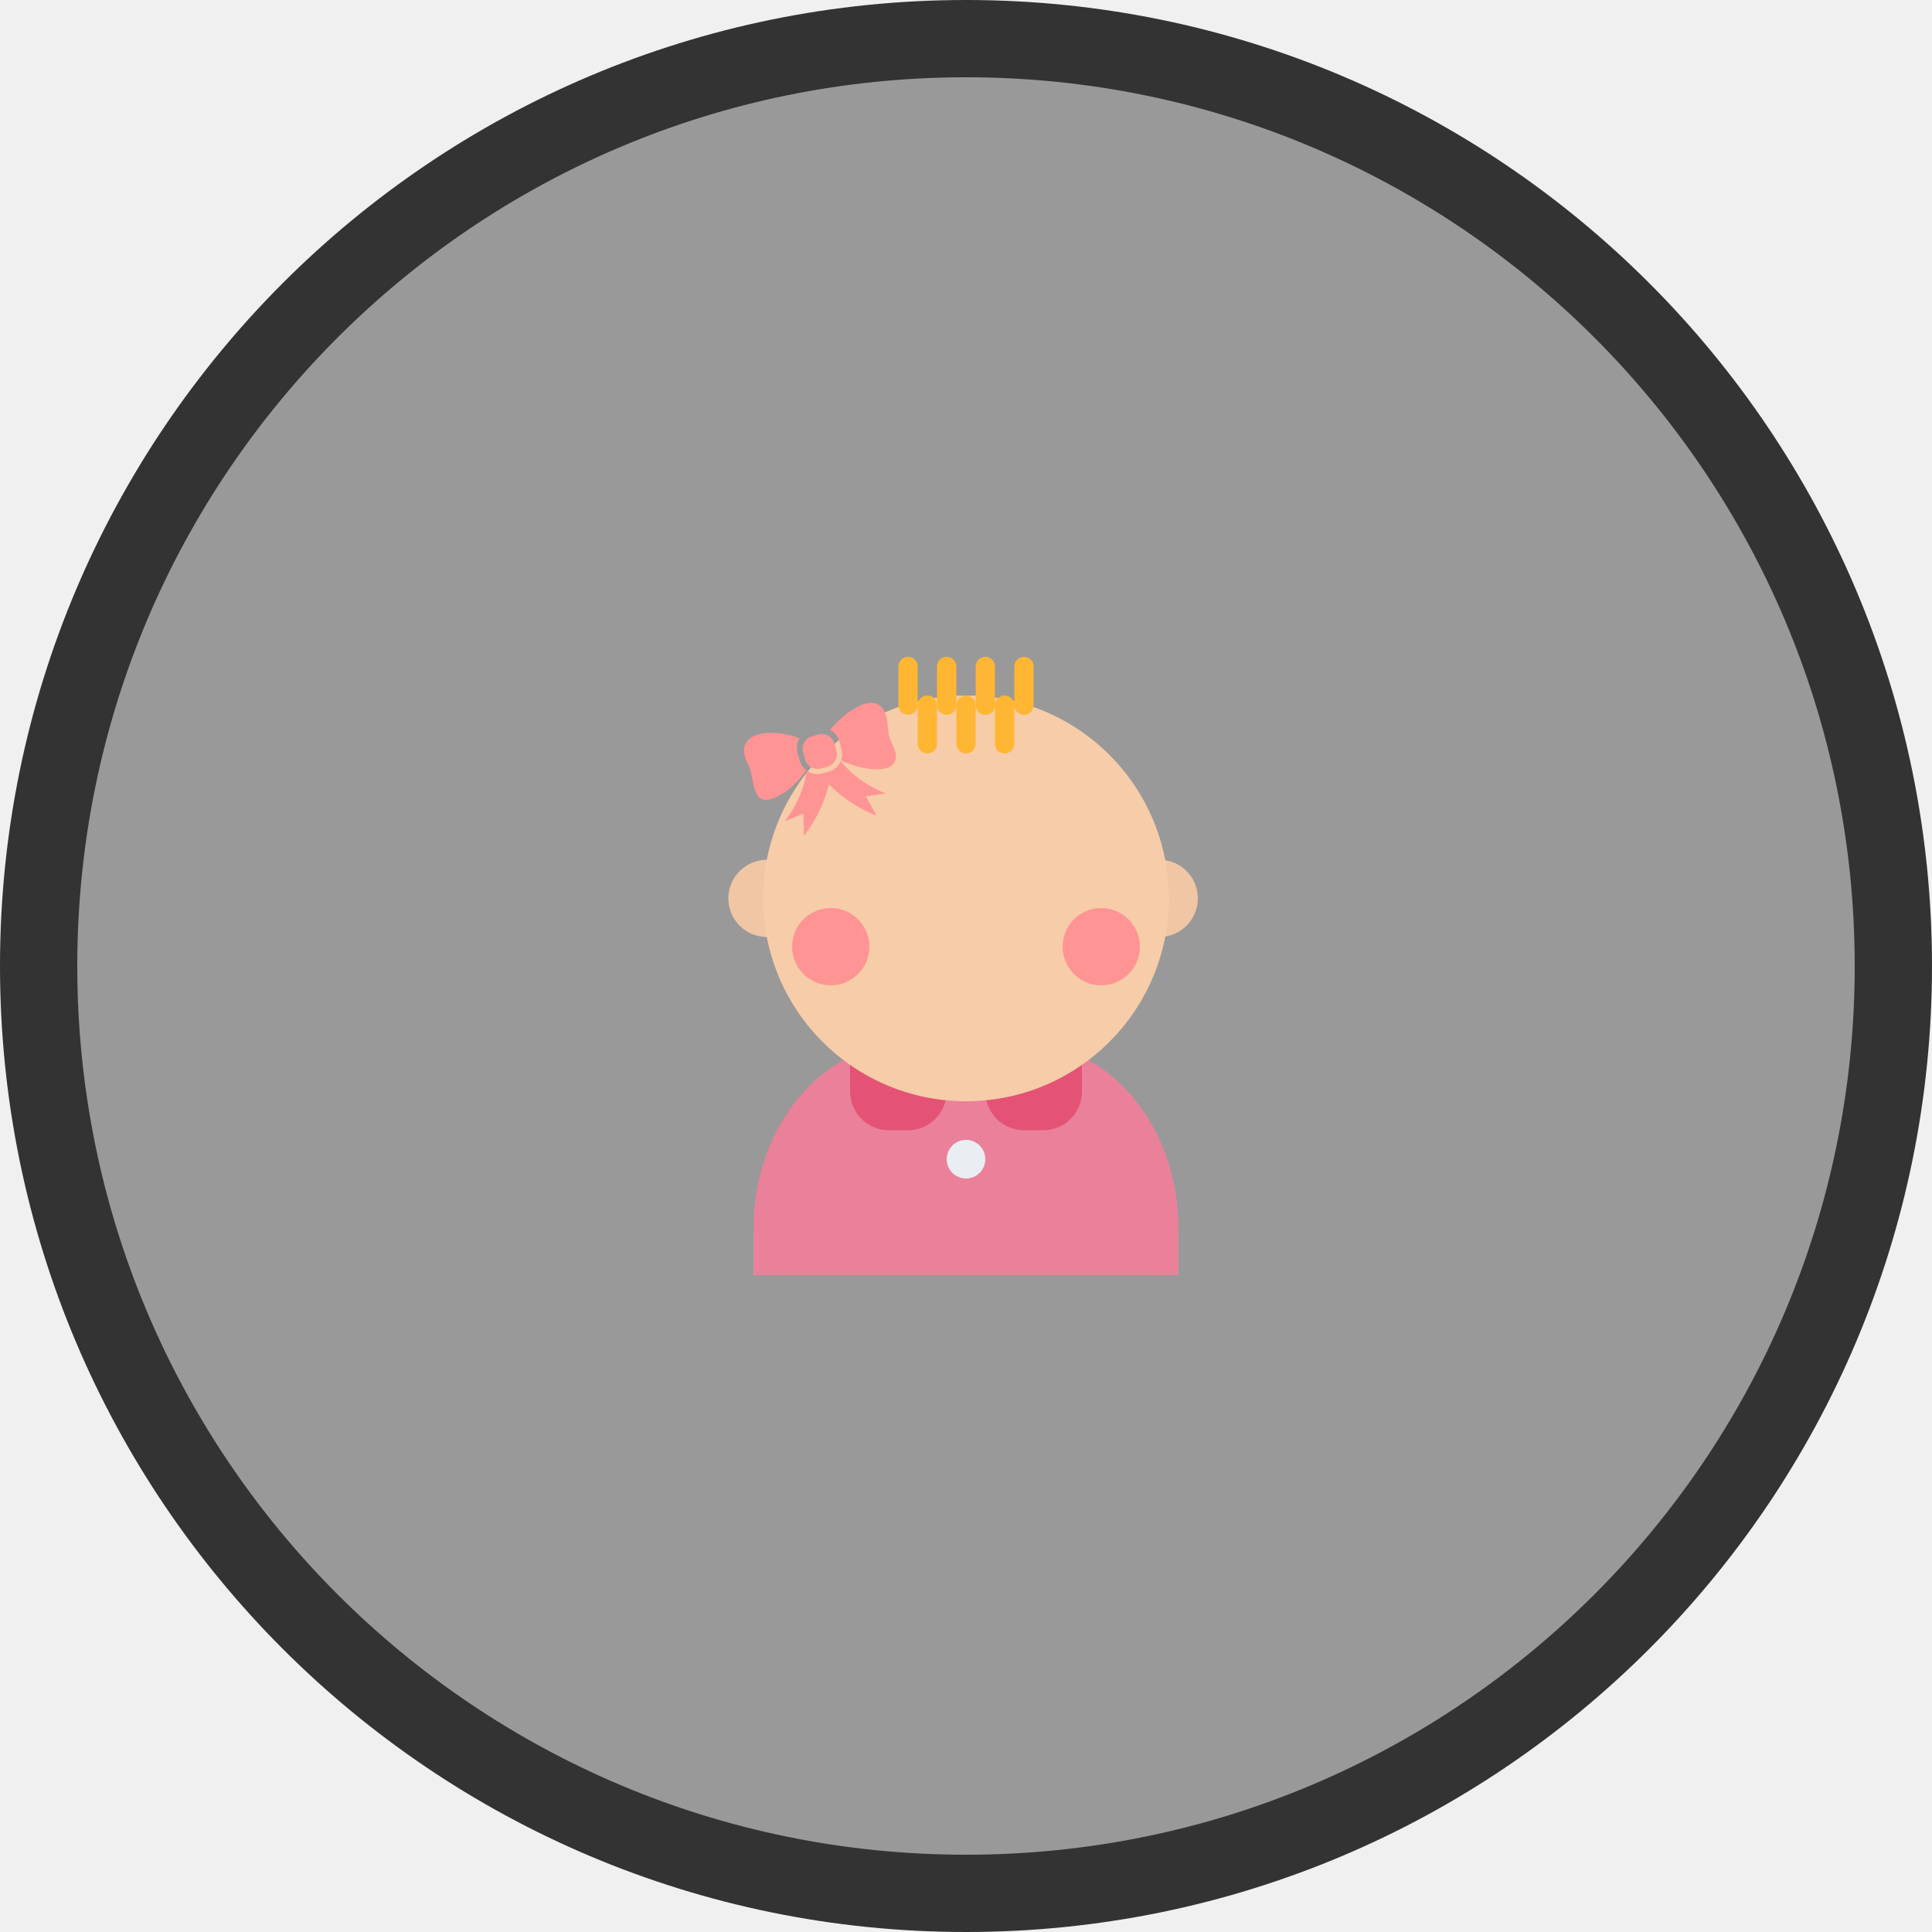
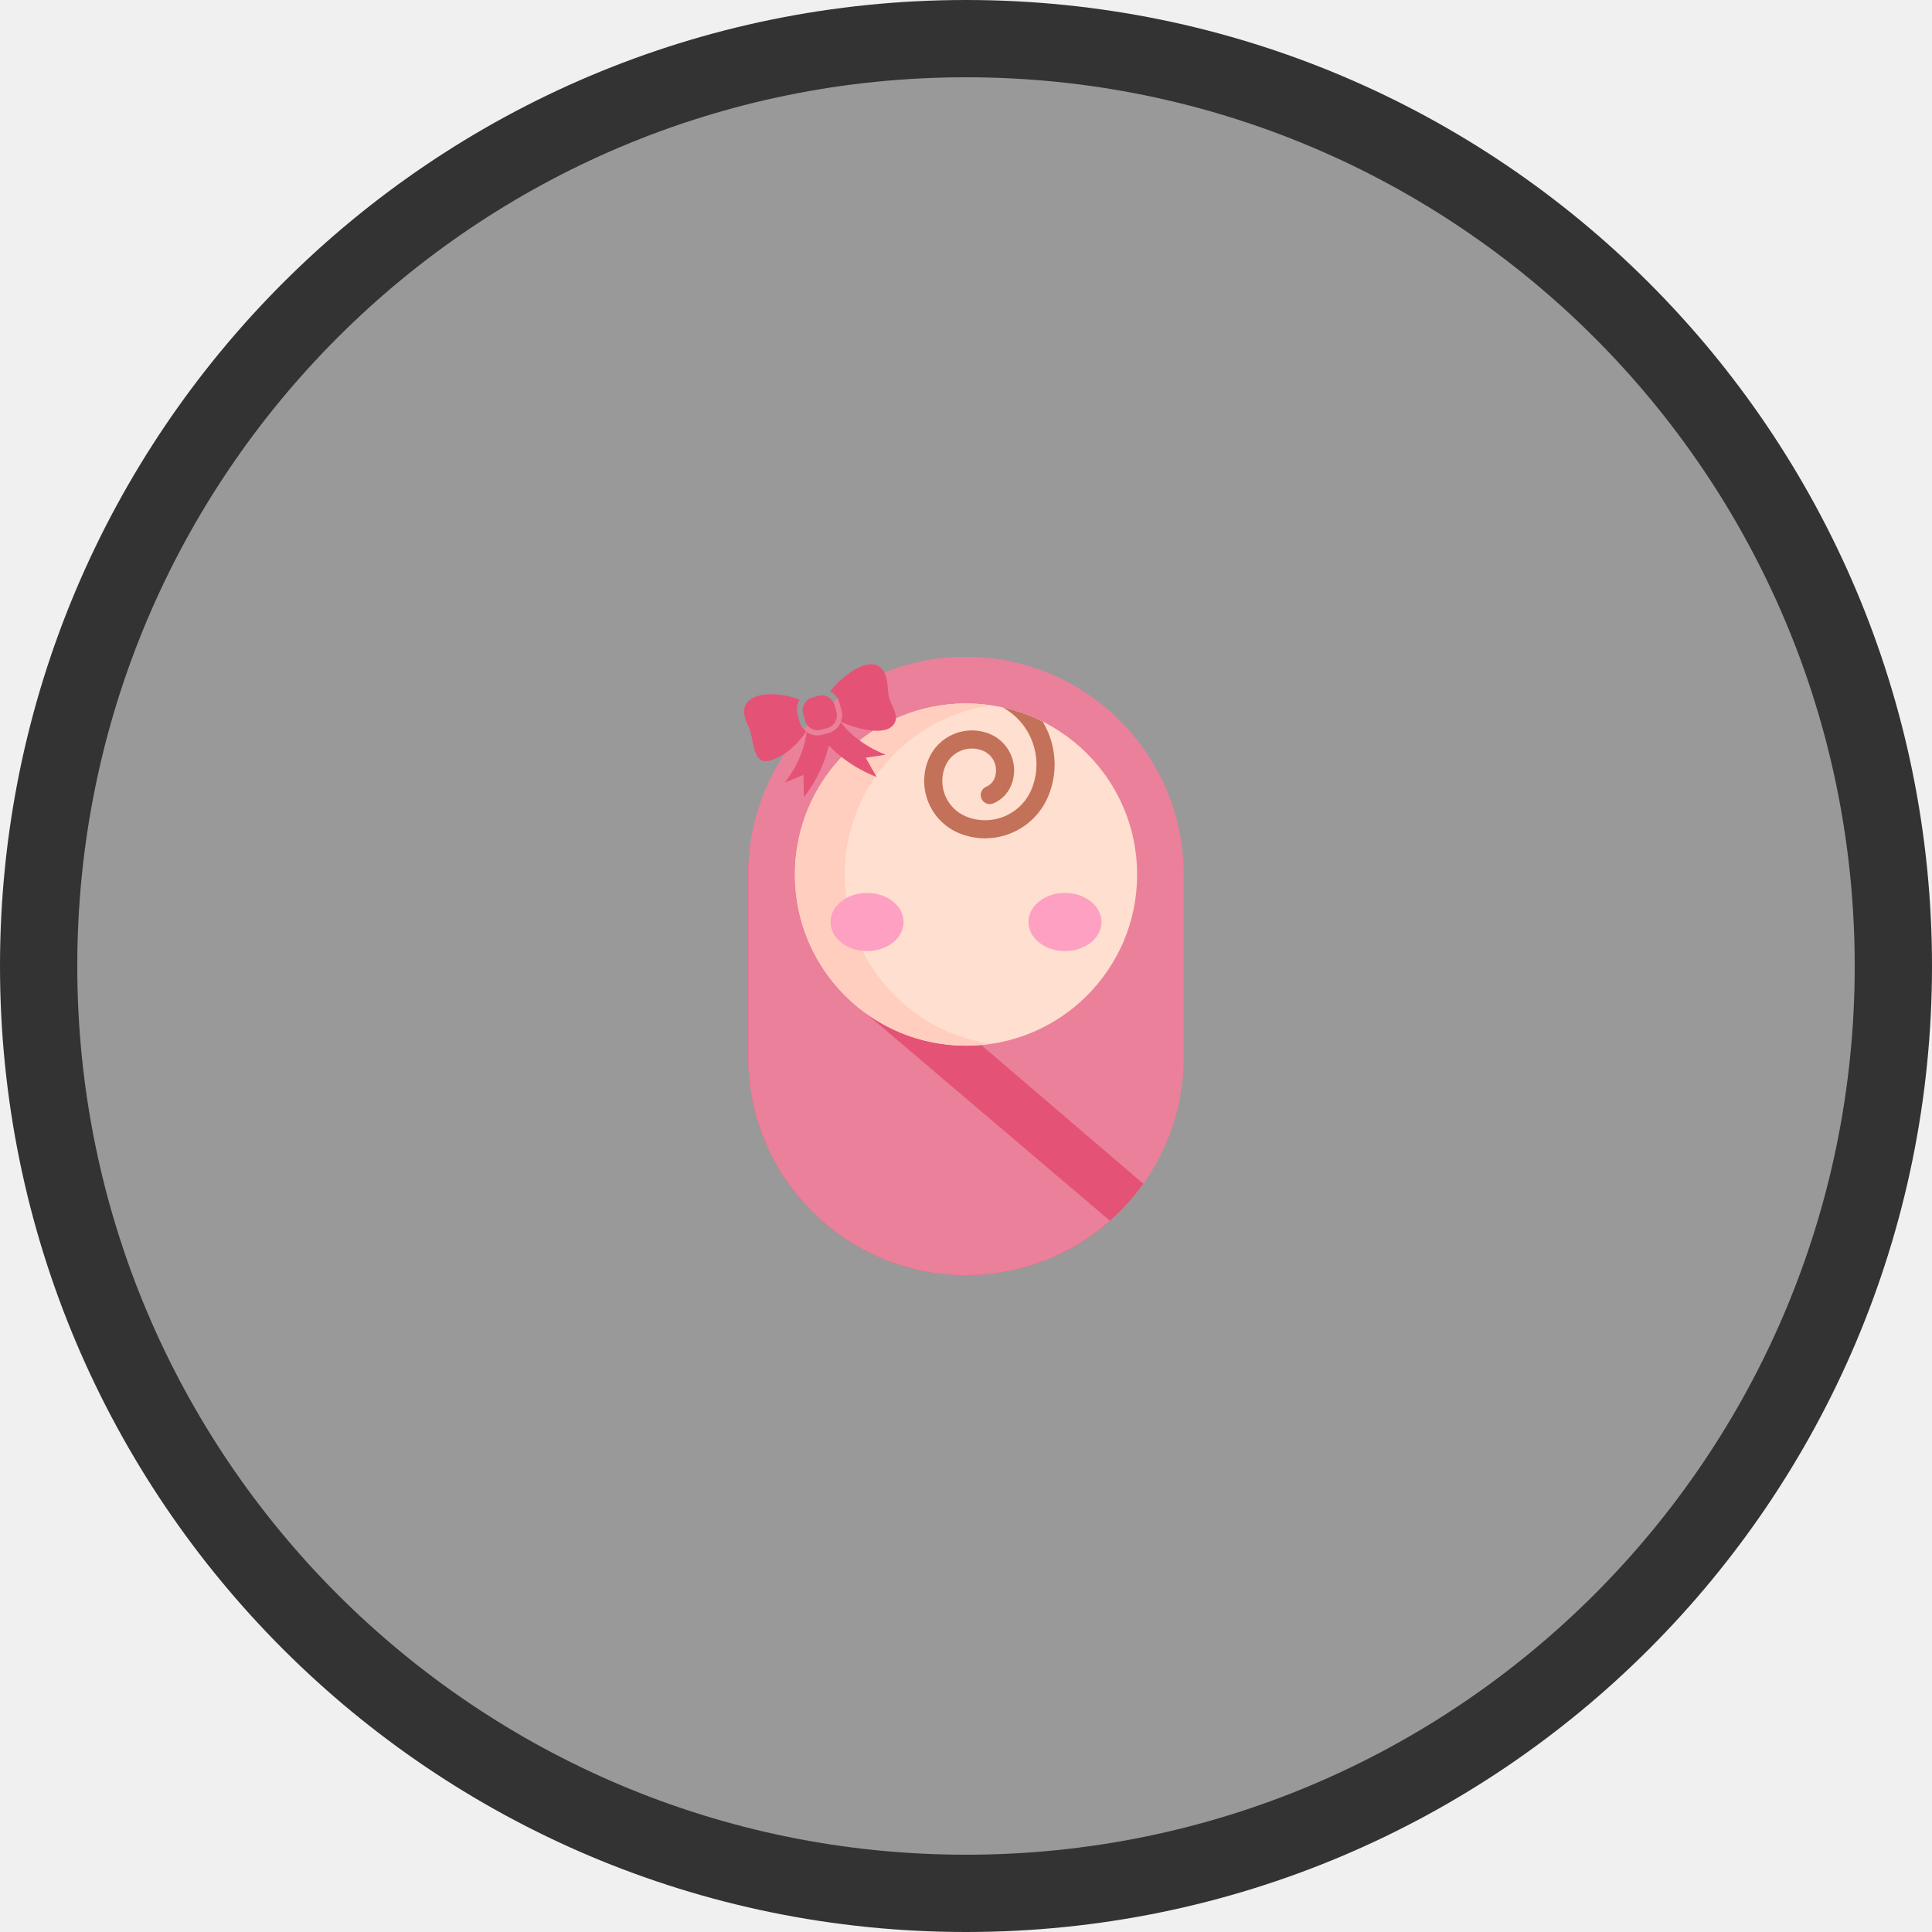
<svg xmlns="http://www.w3.org/2000/svg" width="100" height="100" viewBox="0 0 100 100" fill="none">
  <circle cx="50" cy="50" r="48" fill="#999999" stroke="#333333" stroke-width="4" />
-   <path d="M47 54H53C55.122 54 57.157 55.011 58.657 56.812C60.157 58.612 61 61.054 61 63.6V66H39V63.6C39 61.054 39.843 58.612 41.343 56.812C42.843 55.011 44.878 54 47 54Z" fill="#EB809A" />
-   <path d="M44 54.5H49V56.5C49 57.03 48.789 57.539 48.414 57.914C48.039 58.289 47.53 58.5 47 58.5H46C45.47 58.5 44.961 58.289 44.586 57.914C44.211 57.539 44 57.03 44 56.5V54.5Z" fill="#E45376" />
-   <path d="M51 54.5H56V56.5C56 57.03 55.789 57.539 55.414 57.914C55.039 58.289 54.53 58.5 54 58.5H53C52.47 58.5 51.961 58.289 51.586 57.914C51.211 57.539 51 57.03 51 56.5V54.5Z" fill="#E45376" />
-   <path d="M50 61C50.552 61 51 60.552 51 60C51 59.448 50.552 59 50 59C49.448 59 49 59.448 49 60C49 60.552 49.448 61 50 61Z" fill="#E9EEF2" />
-   <path d="M39.7 48.5C40.805 48.5 41.7 47.605 41.7 46.5C41.7 45.395 40.805 44.5 39.7 44.5C38.596 44.5 37.7 45.395 37.7 46.5C37.7 47.605 38.596 48.5 39.7 48.5Z" fill="#F0C6A4" />
-   <path d="M60 48.5C61.105 48.5 62 47.605 62 46.5C62 45.395 61.105 44.5 60 44.5C58.895 44.5 58 45.395 58 46.5C58 47.605 58.895 48.5 60 48.5Z" fill="#F0C6A4" />
-   <path d="M50 57C55.799 57 60.5 52.299 60.5 46.5C60.5 40.701 55.799 36 50 36C44.201 36 39.5 40.701 39.5 46.5C39.5 52.299 44.201 57 50 57Z" fill="#F7CCA9" />
  <g clip-path="url(#clip0)">
-     <path d="M46.208 36.8C46.209 36.804 46.21 36.808 46.211 36.81C46.21 36.808 46.209 36.805 46.208 36.8Z" fill="#FF9494" />
-     <path d="M41.666 39.297C41.766 39.66 42.142 39.873 42.504 39.772L42.82 39.685C43.182 39.585 43.395 39.21 43.295 38.847L43.197 38.492C43.096 38.13 42.721 37.917 42.358 38.017L42.043 38.104C41.681 38.205 41.468 38.58 41.568 38.943L41.666 39.297Z" fill="#FF9494" />
-     <path d="M45.887 37.128C45.887 37.128 45.887 37.128 45.887 37.129C45.888 37.131 45.888 37.133 45.889 37.135C45.888 37.133 45.887 37.13 45.887 37.128Z" fill="#FF9494" />
-     <path d="M42.968 37.782C43.181 37.892 43.352 38.082 43.431 38.325C43.437 38.342 43.442 38.359 43.447 38.376L43.553 38.759C43.557 38.775 43.561 38.791 43.565 38.807C43.609 38.999 43.591 39.193 43.523 39.365C44.296 39.71 45.904 40.175 46.31 39.418C46.533 39.002 46.11 38.483 46.016 38.087C45.941 37.771 45.967 37.443 45.887 37.128C45.887 37.128 45.887 37.128 45.887 37.128C45.887 37.128 45.887 37.128 45.887 37.128C45.887 37.128 45.887 37.128 45.887 37.128C45.884 37.118 45.885 37.121 45.887 37.128C45.47 35.493 43.613 36.93 42.968 37.782Z" fill="#FF9494" />
-     <path d="M41.403 39.405C41.398 39.389 41.393 39.373 41.389 39.358L41.283 38.975C41.278 38.957 41.274 38.94 41.27 38.922C41.213 38.673 41.262 38.421 41.389 38.218C40.127 37.686 37.76 37.758 38.749 39.619C39.023 40.135 38.909 41.606 39.808 41.38C40.576 41.188 41.284 40.535 41.73 39.865C41.581 39.753 41.464 39.595 41.403 39.405Z" fill="#FF9494" />
-     <path d="M43.518 39.389C43.41 39.648 43.188 39.858 42.897 39.938L42.557 40.032C42.27 40.112 41.977 40.049 41.752 39.888C41.697 40.371 41.48 41.384 40.621 42.507L41.587 42.112L41.612 43.264C42.401 42.231 42.747 41.266 42.899 40.585C43.378 41.091 44.171 41.742 45.379 42.222L44.809 41.221L45.84 41.064C44.517 40.538 43.809 39.773 43.518 39.389Z" fill="#FF9494" />
+     <path d="M50 66C43.777 66 38.733 60.955 38.733 54.732V45.268C38.733 39.045 43.777 34 50 34C56.223 34 61.268 39.045 61.268 45.268V54.732C61.268 60.955 56.223 66 50 66Z" fill="#EB809A" />
+     <path d="M38.822 43.846C38.763 44.312 38.733 44.786 38.733 45.267V54.732C38.733 60.955 43.777 66 50 66C53.786 66 57.135 64.133 59.178 61.27L38.822 43.846Z" fill="#E45376" />
+     <path d="M50 36.414C49.334 36.414 48.793 35.874 48.793 35.207C48.793 34.541 49.334 34 50 34C43.777 34 38.733 39.045 38.733 45.268V54.732C38.733 60.955 43.777 66 50 66C52.854 66 55.459 64.939 57.444 63.19L57.445 63.184L43.737 51.531L50 36.414Z" fill="#EB809A" />
+     <path d="M50 54.125C54.892 54.125 58.858 50.159 58.858 45.268C58.858 40.376 54.892 36.41 50 36.41C45.109 36.41 41.143 40.376 41.143 45.268C41.143 50.159 45.109 54.125 50 54.125Z" fill="#FFDFCF" />
+     <path d="M46.313 51.531C42.859 48.077 42.859 42.458 46.313 39.005C47.712 37.606 49.466 36.774 51.288 36.508C48.613 36.118 45.792 36.95 43.737 39.005C40.284 42.458 40.284 48.077 43.737 51.531C45.792 53.585 48.613 54.417 51.288 54.027C49.466 53.762 47.712 52.93 46.313 51.531Z" fill="#FFCEBF" />
+     <path d="M44.878 49.227C45.922 49.227 46.768 48.553 46.768 47.722C46.768 46.89 45.922 46.217 44.878 46.217C43.834 46.217 42.988 46.89 42.988 47.722C42.988 48.553 43.834 49.227 44.878 49.227Z" fill="#FDA0C1" />
+     <path d="M55.123 49.227C56.166 49.227 57.013 48.553 57.013 47.722C57.013 46.89 56.166 46.217 55.123 46.217C54.079 46.217 53.232 46.89 53.232 47.722C53.232 48.553 54.079 49.227 55.123 49.227Z" fill="#FDA0C1" />
+     <path d="M53.397 40.839C52.855 42.166 51.335 42.804 50.008 42.262C48.994 41.848 48.507 40.686 48.921 39.673C49.232 38.91 50.107 38.543 50.87 38.854C51.432 39.084 51.703 39.729 51.473 40.291C51.394 40.486 51.243 40.638 51.049 40.72C50.81 40.82 50.698 41.095 50.798 41.333C50.898 41.572 51.173 41.684 51.412 41.584C51.837 41.406 52.167 41.072 52.341 40.646C52.766 39.605 52.265 38.412 51.224 37.986C49.983 37.479 48.56 38.076 48.053 39.318C47.443 40.81 48.161 42.52 49.653 43.13C50.09 43.308 50.541 43.392 50.986 43.392C52.381 43.392 53.706 42.562 54.265 41.193C54.7 40.129 54.694 38.959 54.249 37.899C54.169 37.709 54.077 37.527 53.973 37.353C53.325 37.026 52.631 36.777 51.904 36.617C53.381 37.429 54.05 39.242 53.397 40.839Z" fill="#C4715A" />
+     <g clip-path="url(#clip1)">
+       <path d="M46.208 34.8C46.209 34.804 46.21 34.808 46.211 34.81C46.21 34.808 46.209 34.805 46.208 34.8Z" fill="#E45376" />
+       <path d="M41.666 37.297C41.766 37.66 42.142 37.873 42.504 37.772L42.82 37.685C43.182 37.585 43.395 37.21 43.295 36.847L43.197 36.492C43.096 36.13 42.721 35.917 42.358 36.017L42.043 36.104C41.681 36.205 41.468 36.58 41.568 36.943L41.666 37.297Z" fill="#E45376" />
+       <path d="M45.887 35.128C45.887 35.128 45.887 35.128 45.887 35.129C45.888 35.131 45.888 35.133 45.889 35.135C45.888 35.133 45.887 35.13 45.887 35.128Z" fill="#E45376" />
+       <path d="M42.968 35.782C43.181 35.892 43.352 36.082 43.431 36.325C43.437 36.342 43.442 36.359 43.447 36.376L43.553 36.759C43.557 36.775 43.561 36.791 43.565 36.807C43.609 36.999 43.591 37.193 43.523 37.365C44.296 37.71 45.904 38.175 46.31 37.418C46.533 37.002 46.11 36.483 46.016 36.087C45.941 35.771 45.967 35.443 45.887 35.128C45.887 35.128 45.887 35.128 45.887 35.128C45.887 35.128 45.887 35.128 45.887 35.128C45.887 35.128 45.887 35.128 45.887 35.128C45.884 35.118 45.885 35.121 45.887 35.128C45.47 33.493 43.613 34.93 42.968 35.782Z" fill="#E45376" />
+       <path d="M41.403 37.405C41.398 37.389 41.393 37.373 41.389 37.358L41.283 36.975C41.278 36.957 41.274 36.94 41.27 36.922C41.213 36.673 41.262 36.421 41.389 36.218C40.127 35.686 37.76 35.758 38.749 37.619C39.023 38.135 38.909 39.606 39.808 39.38C40.576 39.188 41.284 38.535 41.73 37.865C41.581 37.753 41.464 37.595 41.403 37.405Z" fill="#E45376" />
+       <path d="M43.518 37.389C43.41 37.648 43.188 37.858 42.897 37.938L42.557 38.032C42.27 38.112 41.977 38.049 41.752 37.888C41.697 38.371 41.48 39.384 40.621 40.507L41.587 40.112L41.612 41.264C42.401 40.231 42.747 39.266 42.899 38.585C43.378 39.091 44.171 39.742 45.379 40.222L44.809 39.221L45.84 39.064C44.517 38.538 43.809 37.773 43.518 37.389Z" fill="#E45376" />
+     </g>
  </g>
-   <path d="M47 37C46.867 37 46.74 36.947 46.646 36.854C46.553 36.76 46.5 36.633 46.5 36.5V34.5C46.5 34.367 46.553 34.24 46.646 34.146C46.74 34.053 46.867 34 47 34C47.133 34 47.26 34.053 47.354 34.146C47.447 34.24 47.5 34.367 47.5 34.5V36.5C47.5 36.633 47.447 36.76 47.354 36.854C47.26 36.947 47.133 37 47 37Z" fill="#FFB632" />
-   <path d="M48 39C47.867 39 47.74 38.947 47.646 38.854C47.553 38.76 47.5 38.633 47.5 38.5V36.5C47.5 36.367 47.553 36.24 47.646 36.146C47.74 36.053 47.867 36 48 36C48.133 36 48.26 36.053 48.354 36.146C48.447 36.24 48.5 36.367 48.5 36.5V38.5C48.5 38.633 48.447 38.76 48.354 38.854C48.26 38.947 48.133 39 48 39Z" fill="#FFB632" />
-   <path d="M50 39C49.867 39 49.74 38.947 49.646 38.854C49.553 38.76 49.5 38.633 49.5 38.5V36.5C49.5 36.367 49.553 36.24 49.646 36.146C49.74 36.053 49.867 36 50 36C50.133 36 50.26 36.053 50.354 36.146C50.447 36.24 50.5 36.367 50.5 36.5V38.5C50.5 38.633 50.447 38.76 50.354 38.854C50.26 38.947 50.133 39 50 39Z" fill="#FFB632" />
-   <path d="M52 39C51.867 39 51.74 38.947 51.646 38.854C51.553 38.76 51.5 38.633 51.5 38.5V36.5C51.5 36.367 51.553 36.24 51.646 36.146C51.74 36.053 51.867 36 52 36C52.133 36 52.26 36.053 52.354 36.146C52.447 36.24 52.5 36.367 52.5 36.5V38.5C52.5 38.633 52.447 38.76 52.354 38.854C52.26 38.947 52.133 39 52 39Z" fill="#FFB632" />
-   <path d="M49 37C48.867 37 48.74 36.947 48.646 36.854C48.553 36.76 48.5 36.633 48.5 36.5V34.5C48.5 34.367 48.553 34.24 48.646 34.146C48.74 34.053 48.867 34 49 34C49.133 34 49.26 34.053 49.354 34.146C49.447 34.24 49.5 34.367 49.5 34.5V36.5C49.5 36.633 49.447 36.76 49.354 36.854C49.26 36.947 49.133 37 49 37Z" fill="#FFB632" />
-   <path d="M51 37C50.867 37 50.74 36.947 50.646 36.854C50.553 36.76 50.5 36.633 50.5 36.5V34.5C50.5 34.367 50.553 34.24 50.646 34.146C50.74 34.053 50.867 34 51 34C51.133 34 51.26 34.053 51.354 34.146C51.447 34.24 51.5 34.367 51.5 34.5V36.5C51.5 36.633 51.447 36.76 51.354 36.854C51.26 36.947 51.133 37 51 37Z" fill="#FFB632" />
-   <path d="M53 37C52.867 37 52.74 36.947 52.646 36.854C52.553 36.76 52.5 36.633 52.5 36.5V34.5C52.5 34.367 52.553 34.24 52.646 34.146C52.74 34.053 52.867 34 53 34C53.133 34 53.26 34.053 53.354 34.146C53.447 34.24 53.5 34.367 53.5 34.5V36.5C53.5 36.633 53.447 36.76 53.354 36.854C53.26 36.947 53.133 37 53 37Z" fill="#FFB632" />
-   <path d="M43 51C44.105 51 45 50.105 45 49C45 47.895 44.105 47 43 47C41.895 47 41 47.895 41 49C41 50.105 41.895 51 43 51Z" fill="#FF9494" />
-   <path d="M57 51C58.105 51 59 50.105 59 49C59 47.895 58.105 47 57 47C55.895 47 55 47.895 55 49C55 50.105 55.895 51 57 51Z" fill="#FF9494" />
  <defs>
    <clipPath id="clip0">
-       <rect width="8" height="8" fill="white" transform="translate(38 37.1318) rotate(-15.4546)" />
+       <rect width="32" height="32" fill="white" transform="translate(34 34)" />
+     </clipPath>
+     <clipPath id="clip1">
+       <rect width="8" height="8" fill="white" transform="translate(38 35.1318) rotate(-15.4546)" />
    </clipPath>
  </defs>
</svg>
